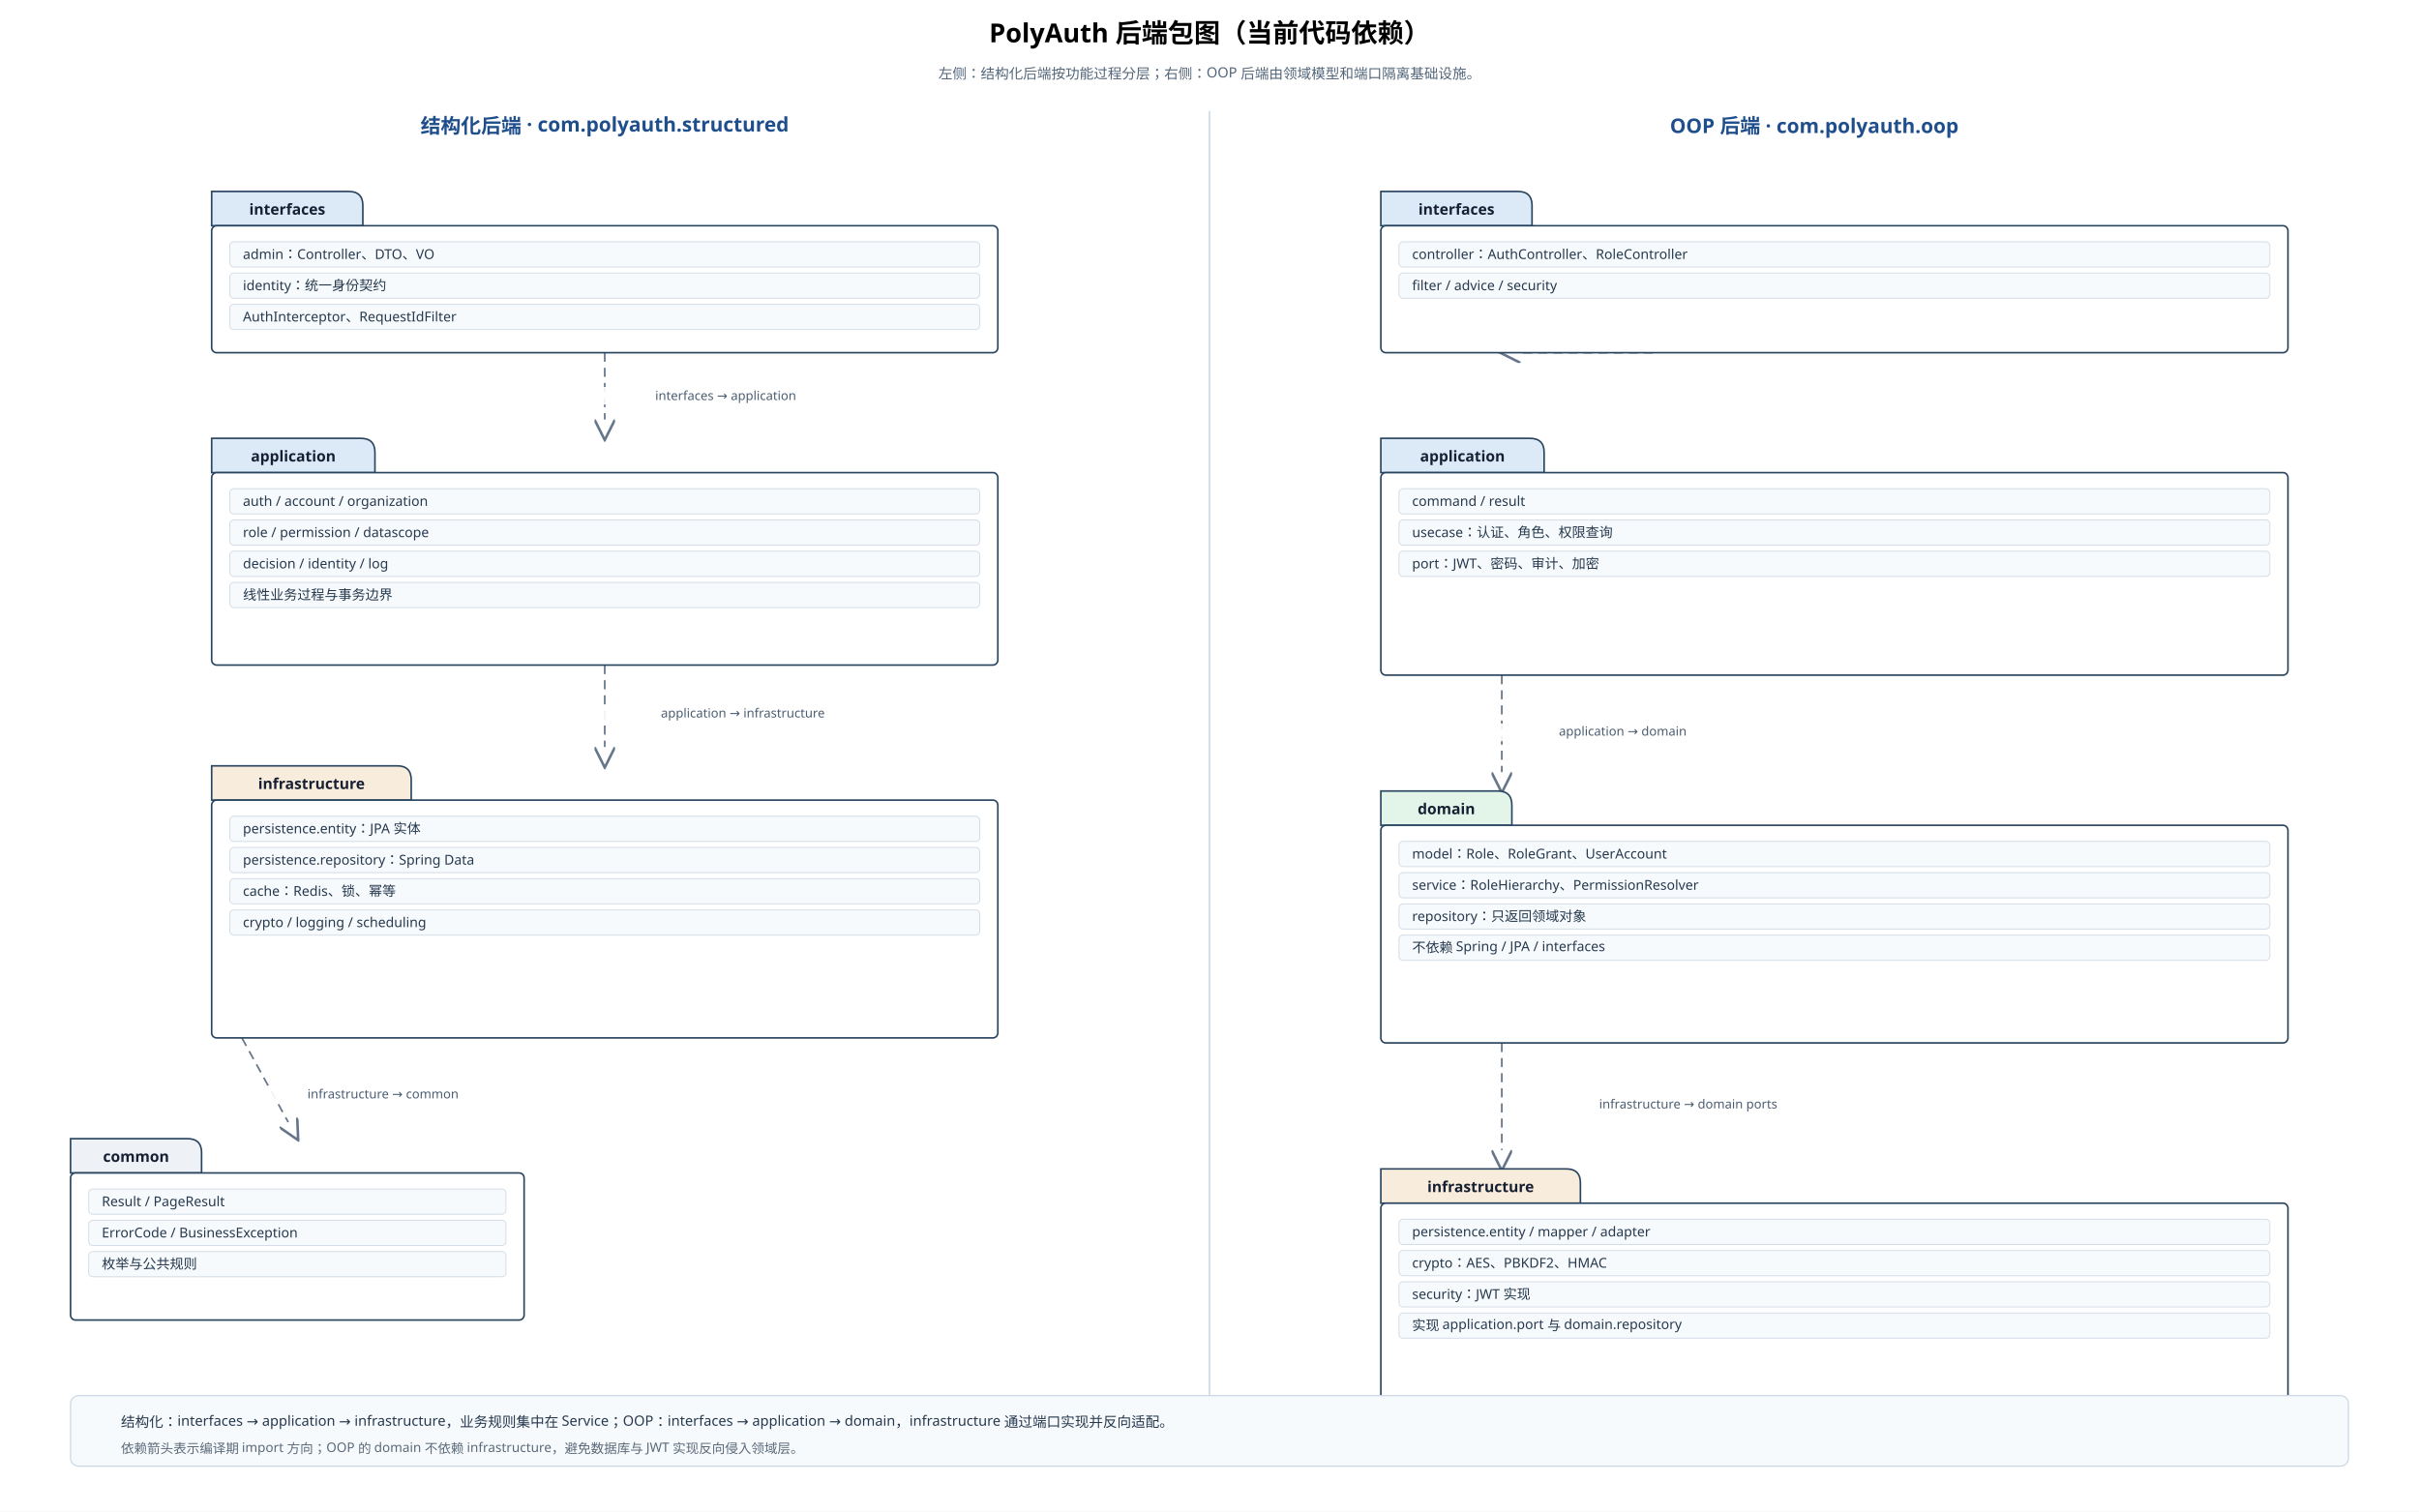
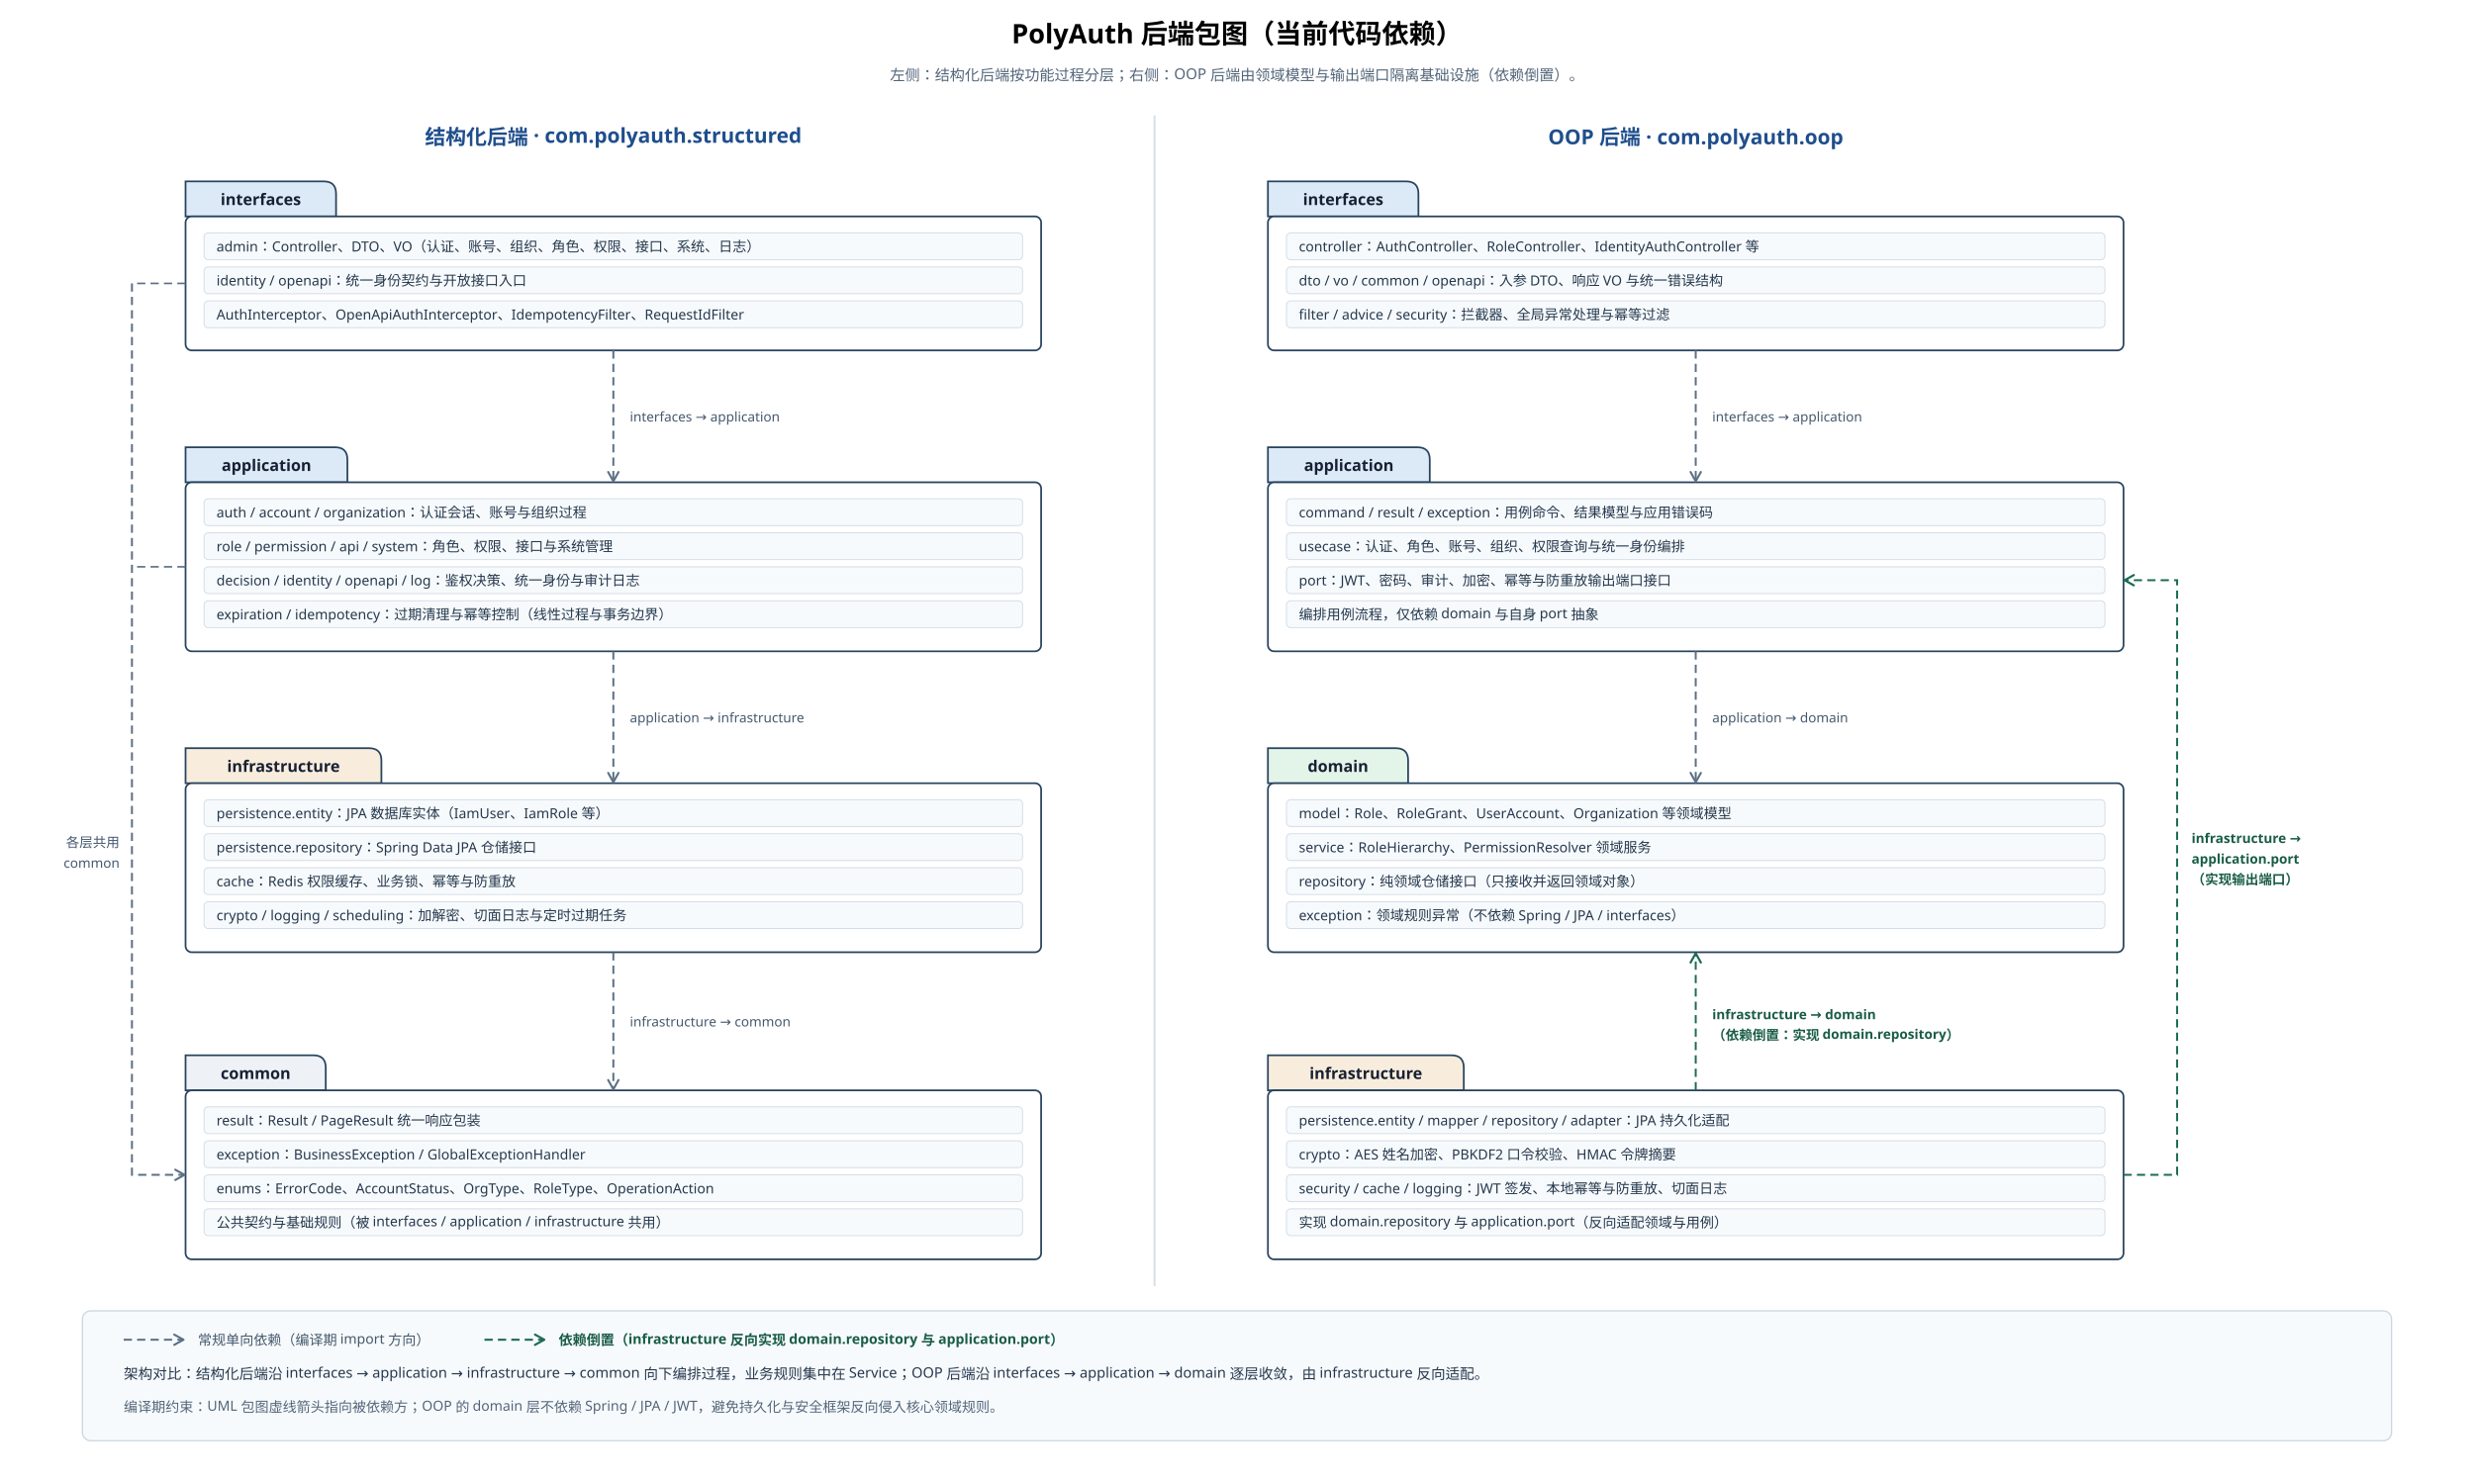
- <svg xmlns="http://www.w3.org/2000/svg" width="2400" height="1500" viewBox="0 0 2400 1500" font-family="PingFang SC,Microsoft YaHei,SimHei,sans-serif">
+ <svg xmlns="http://www.w3.org/2000/svg" width="2400" height="1440" viewBox="0 0 2400 1440" font-family="PingFang SC,Microsoft YaHei,SimHei,sans-serif">
  <defs>
    <marker id="arr" markerWidth="10" markerHeight="10" refX="8" refY="3" orient="auto" markerUnits="strokeWidth">
      <path d="M0,0 L8,3 L0,6 Z" fill="#333" />
    </marker>
    <marker id="arrb" markerWidth="10" markerHeight="10" refX="8" refY="3" orient="auto" markerUnits="strokeWidth">
      <path d="M0,0 L8,3 L0,6 Z" fill="#1f4e8c" />
    </marker>
  </defs>
-   <rect width="2400" height="1500" fill="#ffffff" />
+   <rect width="2400" height="1440" fill="#ffffff" />
  <text x="1200.0" y="42" text-anchor="middle" font-size="26" font-weight="bold">PolyAuth 后端包图（当前代码依赖）</text>
  <defs>
-     <marker id="package-arrow" markerWidth="13" markerHeight="12" refX="11" refY="6" orient="auto" markerUnits="strokeWidth">
-       <path d="M0,0 L12,6 L0,12" fill="#ffffff" stroke="#65768a" stroke-width="1.5" />
+     <marker id="package-arrow" markerWidth="14" markerHeight="14" refX="11" refY="7" orient="auto" markerUnits="userSpaceOnUse">
+       <path d="M2,2 L11,7 L2,12" fill="none" stroke="#5b6f86" stroke-width="2" stroke-linecap="round" stroke-linejoin="round" />
+     </marker>
+     <marker id="package-arrow-dip" markerWidth="14" markerHeight="14" refX="11" refY="7" orient="auto" markerUnits="userSpaceOnUse">
+       <path d="M2,2 L11,7 L2,12" fill="none" stroke="#1d6b52" stroke-width="2.1" stroke-linecap="round" stroke-linejoin="round" />
    </marker>
  </defs>
-   <text x="1200" y="78" text-anchor="middle" font-size="14" font-weight="normal" fill="#526579">左侧：结构化后端按功能过程分层；右侧：OOP 后端由领域模型和端口隔离基础设施。</text>
-   <line x1="1200" y1="110" x2="1200" y2="1430" stroke="#d7e0e9" stroke-width="2" />
-   <text x="600" y="132" text-anchor="middle" font-size="20" font-weight="bold" fill="#1f4e8c">结构化后端 · com.polyauth.structured</text>
-   <text x="1800" y="132" text-anchor="middle" font-size="20" font-weight="bold" fill="#1f4e8c">OOP 后端 · com.polyauth.oop</text>
-   <path d="M600,350 L600,435" fill="none" stroke="#65768a" stroke-width="1.7" stroke-dasharray="9,6" marker-end="url(#package-arrow)" />
-   <rect x="570" y="384" width="300" height="17.5" fill="#fff" opacity="0.9" />
-   <text x="720" y="397" text-anchor="middle" font-size="12.5" font-weight="normal" fill="#4a5c70">interfaces → application</text>
-   <path d="M600,660 L600,760" fill="none" stroke="#65768a" stroke-width="1.7" stroke-dasharray="9,6" marker-end="url(#package-arrow)" />
-   <rect x="562" y="700" width="349" height="17.5" fill="#fff" opacity="0.9" />
-   <text x="737" y="712" text-anchor="middle" font-size="12.5" font-weight="normal" fill="#4a5c70">application → infrastructure</text>
-   <path d="M240,1030 L295,1130" fill="none" stroke="#65768a" stroke-width="1.7" stroke-dasharray="9,6" marker-end="url(#package-arrow)" />
-   <rect x="236" y="1078" width="288" height="17.5" fill="#fff" opacity="0.9" />
-   <text x="380" y="1090" text-anchor="middle" font-size="12.5" font-weight="normal" fill="#4a5c70">infrastructure → common</text>
-   <path d="M1640,350 L1490,350" fill="none" stroke="#65768a" stroke-width="1.7" stroke-dasharray="9,6" marker-end="url(#package-arrow)" />
-   <rect x="1415" y="312" width="300" height="17.5" fill="#fff" opacity="0.9" />
-   <text x="1565" y="325" text-anchor="middle" font-size="12.5" font-weight="normal" fill="#4a5c70">interfaces → application</text>
-   <path d="M1490,670 L1490,785" fill="none" stroke="#65768a" stroke-width="1.7" stroke-dasharray="9,6" marker-end="url(#package-arrow)" />
-   <rect x="1484" y="718" width="251" height="17.5" fill="#fff" opacity="0.9" />
-   <text x="1610" y="730" text-anchor="middle" font-size="12.5" font-weight="normal" fill="#4a5c70">application → domain</text>
-   <path d="M1490,1035 L1490,1160" fill="none" stroke="#65768a" stroke-width="1.7" stroke-dasharray="9,6" marker-end="url(#package-arrow)" />
-   <rect x="1494" y="1088" width="361" height="17.5" fill="#fff" opacity="0.9" />
-   <text x="1675" y="1100" text-anchor="middle" font-size="12.5" font-weight="normal" fill="#4a5c70">infrastructure → domain ports</text>
-   <path d="M210,190 H346 Q360,190 360,204 V224 H210 Z" fill="#dceaf8" stroke="#29445f" stroke-width="1.6" />
-   <rect x="210" y="224" width="780" height="126" rx="5" fill="#ffffff" stroke="#29445f" stroke-width="1.6" />
-   <text x="285.0" y="213" text-anchor="middle" font-size="15" font-weight="bold" fill="#172033">interfaces</text>
-   <rect x="228" y="240" width="744" height="25" rx="4" fill="#f7fafc" stroke="#d5dee8" stroke-width="1" />
-   <text x="241" y="257" font-size="13.5" fill="#25384d">admin：Controller、DTO、VO</text>
-   <rect x="228" y="271" width="744" height="25" rx="4" fill="#f7fafc" stroke="#d5dee8" stroke-width="1" />
-   <text x="241" y="288" font-size="13.5" fill="#25384d">identity：统一身份契约</text>
-   <rect x="228" y="302" width="744" height="25" rx="4" fill="#f7fafc" stroke="#d5dee8" stroke-width="1" />
-   <text x="241" y="319" font-size="13.5" fill="#25384d">AuthInterceptor、RequestIdFilter</text>
-   <path d="M210,435 H358 Q372,435 372,449 V469 H210 Z" fill="#dceaf8" stroke="#29445f" stroke-width="1.6" />
-   <rect x="210" y="469" width="780" height="191" rx="5" fill="#ffffff" stroke="#29445f" stroke-width="1.6" />
-   <text x="291.0" y="458" text-anchor="middle" font-size="15" font-weight="bold" fill="#172033">application</text>
-   <rect x="228" y="485" width="744" height="25" rx="4" fill="#f7fafc" stroke="#d5dee8" stroke-width="1" />
-   <text x="241" y="502" font-size="13.5" fill="#25384d">auth / account / organization</text>
-   <rect x="228" y="516" width="744" height="25" rx="4" fill="#f7fafc" stroke="#d5dee8" stroke-width="1" />
-   <text x="241" y="533" font-size="13.5" fill="#25384d">role / permission / datascope</text>
-   <rect x="228" y="547" width="744" height="25" rx="4" fill="#f7fafc" stroke="#d5dee8" stroke-width="1" />
-   <text x="241" y="564" font-size="13.5" fill="#25384d">decision / identity / log</text>
-   <rect x="228" y="578" width="744" height="25" rx="4" fill="#f7fafc" stroke="#d5dee8" stroke-width="1" />
-   <text x="241" y="595" font-size="13.5" fill="#25384d">线性业务过程与事务边界</text>
-   <path d="M210,760 H394 Q408,760 408,774 V794 H210 Z" fill="#f8eddc" stroke="#29445f" stroke-width="1.6" />
-   <rect x="210" y="794" width="780" height="236" rx="5" fill="#ffffff" stroke="#29445f" stroke-width="1.6" />
-   <text x="309.0" y="783" text-anchor="middle" font-size="15" font-weight="bold" fill="#172033">infrastructure</text>
-   <rect x="228" y="810" width="744" height="25" rx="4" fill="#f7fafc" stroke="#d5dee8" stroke-width="1" />
-   <text x="241" y="827" font-size="13.5" fill="#25384d">persistence.entity：JPA 实体</text>
-   <rect x="228" y="841" width="744" height="25" rx="4" fill="#f7fafc" stroke="#d5dee8" stroke-width="1" />
-   <text x="241" y="858" font-size="13.5" fill="#25384d">persistence.repository：Spring Data</text>
-   <rect x="228" y="872" width="744" height="25" rx="4" fill="#f7fafc" stroke="#d5dee8" stroke-width="1" />
-   <text x="241" y="889" font-size="13.5" fill="#25384d">cache：Redis、锁、幂等</text>
-   <rect x="228" y="903" width="744" height="25" rx="4" fill="#f7fafc" stroke="#d5dee8" stroke-width="1" />
-   <text x="241" y="920" font-size="13.5" fill="#25384d">crypto / logging / scheduling</text>
-   <path d="M70,1130 H186 Q200,1130 200,1144 V1164 H70 Z" fill="#eef2f6" stroke="#29445f" stroke-width="1.6" />
-   <rect x="70" y="1164" width="450" height="146" rx="5" fill="#ffffff" stroke="#29445f" stroke-width="1.6" />
-   <text x="135.0" y="1153" text-anchor="middle" font-size="15" font-weight="bold" fill="#172033">common</text>
-   <rect x="88" y="1180" width="414" height="25" rx="4" fill="#f7fafc" stroke="#d5dee8" stroke-width="1" />
-   <text x="101" y="1197" font-size="13.5" fill="#25384d">Result / PageResult</text>
-   <rect x="88" y="1211" width="414" height="25" rx="4" fill="#f7fafc" stroke="#d5dee8" stroke-width="1" />
-   <text x="101" y="1228" font-size="13.5" fill="#25384d">ErrorCode / BusinessException</text>
-   <rect x="88" y="1242" width="414" height="25" rx="4" fill="#f7fafc" stroke="#d5dee8" stroke-width="1" />
-   <text x="101" y="1259" font-size="13.5" fill="#25384d">枚举与公共规则</text>
-   <path d="M1370,190 H1506 Q1520,190 1520,204 V224 H1370 Z" fill="#dceaf8" stroke="#29445f" stroke-width="1.6" />
-   <rect x="1370" y="224" width="900" height="126" rx="5" fill="#ffffff" stroke="#29445f" stroke-width="1.6" />
-   <text x="1445.0" y="213" text-anchor="middle" font-size="15" font-weight="bold" fill="#172033">interfaces</text>
-   <rect x="1388" y="240" width="864" height="25" rx="4" fill="#f7fafc" stroke="#d5dee8" stroke-width="1" />
-   <text x="1401" y="257" font-size="13.5" fill="#25384d">controller：AuthController、RoleController</text>
-   <rect x="1388" y="271" width="864" height="25" rx="4" fill="#f7fafc" stroke="#d5dee8" stroke-width="1" />
-   <text x="1401" y="288" font-size="13.5" fill="#25384d">filter / advice / security</text>
-   <path d="M1370,435 H1518 Q1532,435 1532,449 V469 H1370 Z" fill="#dceaf8" stroke="#29445f" stroke-width="1.6" />
-   <rect x="1370" y="469" width="900" height="201" rx="5" fill="#ffffff" stroke="#29445f" stroke-width="1.6" />
-   <text x="1451.0" y="458" text-anchor="middle" font-size="15" font-weight="bold" fill="#172033">application</text>
-   <rect x="1388" y="485" width="864" height="25" rx="4" fill="#f7fafc" stroke="#d5dee8" stroke-width="1" />
-   <text x="1401" y="502" font-size="13.5" fill="#25384d">command / result</text>
-   <rect x="1388" y="516" width="864" height="25" rx="4" fill="#f7fafc" stroke="#d5dee8" stroke-width="1" />
-   <text x="1401" y="533" font-size="13.5" fill="#25384d">usecase：认证、角色、权限查询</text>
-   <rect x="1388" y="547" width="864" height="25" rx="4" fill="#f7fafc" stroke="#d5dee8" stroke-width="1" />
-   <text x="1401" y="564" font-size="13.5" fill="#25384d">port：JWT、密码、审计、加密</text>
-   <path d="M1370,785 H1486 Q1500,785 1500,799 V819 H1370 Z" fill="#e3f4e8" stroke="#29445f" stroke-width="1.6" />
-   <rect x="1370" y="819" width="900" height="216" rx="5" fill="#ffffff" stroke="#29445f" stroke-width="1.6" />
-   <text x="1435.0" y="808" text-anchor="middle" font-size="15" font-weight="bold" fill="#172033">domain</text>
-   <rect x="1388" y="835" width="864" height="25" rx="4" fill="#f7fafc" stroke="#d5dee8" stroke-width="1" />
-   <text x="1401" y="852" font-size="13.5" fill="#25384d">model：Role、RoleGrant、UserAccount</text>
-   <rect x="1388" y="866" width="864" height="25" rx="4" fill="#f7fafc" stroke="#d5dee8" stroke-width="1" />
-   <text x="1401" y="883" font-size="13.5" fill="#25384d">service：RoleHierarchy、PermissionResolver</text>
-   <rect x="1388" y="897" width="864" height="25" rx="4" fill="#f7fafc" stroke="#d5dee8" stroke-width="1" />
-   <text x="1401" y="914" font-size="13.5" fill="#25384d">repository：只返回领域对象</text>
-   <rect x="1388" y="928" width="864" height="25" rx="4" fill="#f7fafc" stroke="#d5dee8" stroke-width="1" />
-   <text x="1401" y="945" font-size="13.5" fill="#25384d">不依赖 Spring / JPA / interfaces</text>
-   <path d="M1370,1160 H1554 Q1568,1160 1568,1174 V1194 H1370 Z" fill="#f8eddc" stroke="#29445f" stroke-width="1.6" />
-   <rect x="1370" y="1194" width="900" height="196" rx="5" fill="#ffffff" stroke="#29445f" stroke-width="1.6" />
-   <text x="1469.0" y="1183" text-anchor="middle" font-size="15" font-weight="bold" fill="#172033">infrastructure</text>
-   <rect x="1388" y="1210" width="864" height="25" rx="4" fill="#f7fafc" stroke="#d5dee8" stroke-width="1" />
-   <text x="1401" y="1227" font-size="13.5" fill="#25384d">persistence.entity / mapper / adapter</text>
-   <rect x="1388" y="1241" width="864" height="25" rx="4" fill="#f7fafc" stroke="#d5dee8" stroke-width="1" />
-   <text x="1401" y="1258" font-size="13.5" fill="#25384d">crypto：AES、PBKDF2、HMAC</text>
-   <rect x="1388" y="1272" width="864" height="25" rx="4" fill="#f7fafc" stroke="#d5dee8" stroke-width="1" />
-   <text x="1401" y="1289" font-size="13.5" fill="#25384d">security：JWT 实现</text>
-   <rect x="1388" y="1303" width="864" height="25" rx="4" fill="#f7fafc" stroke="#d5dee8" stroke-width="1" />
-   <text x="1401" y="1320" font-size="13.5" fill="#25384d">实现 application.port 与 domain.repository</text>
-   <rect x="70" y="1385" width="2260" height="70" rx="8" fill="#f7fafc" stroke="#cbd7e3" stroke-width="1.2" />
-   <text x="120" y="1416" text-anchor="start" font-size="14" font-weight="normal" fill="#25384d">结构化：interfaces → application → infrastructure，业务规则集中在 Service；OOP：interfaces → application → domain，infrastructure 通过端口实现并反向适配。</text>
-   <text x="120" y="1442" text-anchor="start" font-size="13" font-weight="normal" fill="#5a6979">依赖箭头表示编译期 import 方向；OOP 的 domain 不依赖 infrastructure，避免数据库与 JWT 实现反向侵入领域层。</text>
+   <text x="1200.0" y="78" text-anchor="middle" font-size="14.5" font-weight="normal" fill="#526579">左侧：结构化后端按功能过程分层；右侧：OOP 后端由领域模型与输出端口隔离基础设施（依赖倒置）。</text>
+   <line x1="1120" y1="112" x2="1120" y2="1248" stroke="#d7e0e9" stroke-width="2" />
+   <text x="595" y="140" text-anchor="middle" font-size="20" font-weight="bold" fill="#1f4e8c">结构化后端 · com.polyauth.structured</text>
+   <text x="1645" y="140" text-anchor="middle" font-size="20" font-weight="bold" fill="#1f4e8c">OOP 后端 · com.polyauth.oop</text>
+   <path d="M180,176 H314 Q326,176 326,188 V210 H180 Z" fill="#dceaf8" stroke="#29445f" stroke-width="1.7" />
+   <rect x="180" y="210" width="830" height="130" rx="6" fill="#ffffff" stroke="#29445f" stroke-width="1.7" />
+   <text x="253.0" y="199" text-anchor="middle" font-size="15.5" font-weight="bold" fill="#172033">interfaces</text>
+   <rect x="198" y="226" width="794" height="26" rx="4" fill="#f7fafc" stroke="#d5dee8" stroke-width="1" />
+   <text x="210" y="244" font-size="13.5" fill="#25384d">admin：Controller、DTO、VO（认证、账号、组织、角色、权限、接口、系统、日志）</text>
+   <rect x="198" y="259" width="794" height="26" rx="4" fill="#f7fafc" stroke="#d5dee8" stroke-width="1" />
+   <text x="210" y="277" font-size="13.5" fill="#25384d">identity / openapi：统一身份契约与开放接口入口</text>
+   <rect x="198" y="292" width="794" height="26" rx="4" fill="#f7fafc" stroke="#d5dee8" stroke-width="1" />
+   <text x="210" y="310" font-size="13.5" fill="#25384d">AuthInterceptor、OpenApiAuthInterceptor、IdempotencyFilter、RequestIdFilter</text>
+   <path d="M180,434 H325 Q337,434 337,446 V468 H180 Z" fill="#dceaf8" stroke="#29445f" stroke-width="1.7" />
+   <rect x="180" y="468" width="830" height="164" rx="6" fill="#ffffff" stroke="#29445f" stroke-width="1.7" />
+   <text x="258.5" y="457" text-anchor="middle" font-size="15.5" font-weight="bold" fill="#172033">application</text>
+   <rect x="198" y="484" width="794" height="26" rx="4" fill="#f7fafc" stroke="#d5dee8" stroke-width="1" />
+   <text x="210" y="502" font-size="13.5" fill="#25384d">auth / account / organization：认证会话、账号与组织过程</text>
+   <rect x="198" y="517" width="794" height="26" rx="4" fill="#f7fafc" stroke="#d5dee8" stroke-width="1" />
+   <text x="210" y="535" font-size="13.5" fill="#25384d">role / permission / api / system：角色、权限、接口与系统管理</text>
+   <rect x="198" y="550" width="794" height="26" rx="4" fill="#f7fafc" stroke="#d5dee8" stroke-width="1" />
+   <text x="210" y="568" font-size="13.5" fill="#25384d">decision / identity / openapi / log：鉴权决策、统一身份与审计日志</text>
+   <rect x="198" y="583" width="794" height="26" rx="4" fill="#f7fafc" stroke="#d5dee8" stroke-width="1" />
+   <text x="210" y="601" font-size="13.5" fill="#25384d">expiration / idempotency：过期清理与幂等控制（线性过程与事务边界）</text>
+   <path d="M180,726 H358 Q370,726 370,738 V760 H180 Z" fill="#f8eddc" stroke="#29445f" stroke-width="1.7" />
+   <rect x="180" y="760" width="830" height="164" rx="6" fill="#ffffff" stroke="#29445f" stroke-width="1.7" />
+   <text x="275.0" y="749" text-anchor="middle" font-size="15.5" font-weight="bold" fill="#172033">infrastructure</text>
+   <rect x="198" y="776" width="794" height="26" rx="4" fill="#f7fafc" stroke="#d5dee8" stroke-width="1" />
+   <text x="210" y="794" font-size="13.5" fill="#25384d">persistence.entity：JPA 数据库实体（IamUser、IamRole 等）</text>
+   <rect x="198" y="809" width="794" height="26" rx="4" fill="#f7fafc" stroke="#d5dee8" stroke-width="1" />
+   <text x="210" y="827" font-size="13.5" fill="#25384d">persistence.repository：Spring Data JPA 仓储接口</text>
+   <rect x="198" y="842" width="794" height="26" rx="4" fill="#f7fafc" stroke="#d5dee8" stroke-width="1" />
+   <text x="210" y="860" font-size="13.5" fill="#25384d">cache：Redis 权限缓存、业务锁、幂等与防重放</text>
+   <rect x="198" y="875" width="794" height="26" rx="4" fill="#f7fafc" stroke="#d5dee8" stroke-width="1" />
+   <text x="210" y="893" font-size="13.5" fill="#25384d">crypto / logging / scheduling：加解密、切面日志与定时过期任务</text>
+   <path d="M180,1024 H304 Q316,1024 316,1036 V1058 H180 Z" fill="#eef2f6" stroke="#29445f" stroke-width="1.7" />
+   <rect x="180" y="1058" width="830" height="164" rx="6" fill="#ffffff" stroke="#29445f" stroke-width="1.7" />
+   <text x="248.0" y="1047" text-anchor="middle" font-size="15.5" font-weight="bold" fill="#172033">common</text>
+   <rect x="198" y="1074" width="794" height="26" rx="4" fill="#f7fafc" stroke="#d5dee8" stroke-width="1" />
+   <text x="210" y="1092" font-size="13.5" fill="#25384d">result：Result / PageResult 统一响应包装</text>
+   <rect x="198" y="1107" width="794" height="26" rx="4" fill="#f7fafc" stroke="#d5dee8" stroke-width="1" />
+   <text x="210" y="1125" font-size="13.5" fill="#25384d">exception：BusinessException / GlobalExceptionHandler</text>
+   <rect x="198" y="1140" width="794" height="26" rx="4" fill="#f7fafc" stroke="#d5dee8" stroke-width="1" />
+   <text x="210" y="1158" font-size="13.5" fill="#25384d">enums：ErrorCode、AccountStatus、OrgType、RoleType、OperationAction</text>
+   <rect x="198" y="1173" width="794" height="26" rx="4" fill="#f7fafc" stroke="#d5dee8" stroke-width="1" />
+   <text x="210" y="1191" font-size="13.5" fill="#25384d">公共契约与基础规则（被 interfaces / application / infrastructure 共用）</text>
+   <path d="M1230,176 H1364 Q1376,176 1376,188 V210 H1230 Z" fill="#dceaf8" stroke="#29445f" stroke-width="1.7" />
+   <rect x="1230" y="210" width="830" height="130" rx="6" fill="#ffffff" stroke="#29445f" stroke-width="1.7" />
+   <text x="1303.0" y="199" text-anchor="middle" font-size="15.5" font-weight="bold" fill="#172033">interfaces</text>
+   <rect x="1248" y="226" width="794" height="26" rx="4" fill="#f7fafc" stroke="#d5dee8" stroke-width="1" />
+   <text x="1260" y="244" font-size="13.5" fill="#25384d">controller：AuthController、RoleController、IdentityAuthController 等</text>
+   <rect x="1248" y="259" width="794" height="26" rx="4" fill="#f7fafc" stroke="#d5dee8" stroke-width="1" />
+   <text x="1260" y="277" font-size="13.5" fill="#25384d">dto / vo / common / openapi：入参 DTO、响应 VO 与统一错误结构</text>
+   <rect x="1248" y="292" width="794" height="26" rx="4" fill="#f7fafc" stroke="#d5dee8" stroke-width="1" />
+   <text x="1260" y="310" font-size="13.5" fill="#25384d">filter / advice / security：拦截器、全局异常处理与幂等过滤</text>
+   <path d="M1230,434 H1375 Q1387,434 1387,446 V468 H1230 Z" fill="#dceaf8" stroke="#29445f" stroke-width="1.7" />
+   <rect x="1230" y="468" width="830" height="164" rx="6" fill="#ffffff" stroke="#29445f" stroke-width="1.7" />
+   <text x="1308.5" y="457" text-anchor="middle" font-size="15.5" font-weight="bold" fill="#172033">application</text>
+   <rect x="1248" y="484" width="794" height="26" rx="4" fill="#f7fafc" stroke="#d5dee8" stroke-width="1" />
+   <text x="1260" y="502" font-size="13.5" fill="#25384d">command / result / exception：用例命令、结果模型与应用错误码</text>
+   <rect x="1248" y="517" width="794" height="26" rx="4" fill="#f7fafc" stroke="#d5dee8" stroke-width="1" />
+   <text x="1260" y="535" font-size="13.5" fill="#25384d">usecase：认证、角色、账号、组织、权限查询与统一身份编排</text>
+   <rect x="1248" y="550" width="794" height="26" rx="4" fill="#f7fafc" stroke="#d5dee8" stroke-width="1" />
+   <text x="1260" y="568" font-size="13.5" fill="#25384d">port：JWT、密码、审计、加密、幂等与防重放输出端口接口</text>
+   <rect x="1248" y="583" width="794" height="26" rx="4" fill="#f7fafc" stroke="#d5dee8" stroke-width="1" />
+   <text x="1260" y="601" font-size="13.5" fill="#25384d">编排用例流程，仅依赖 domain 与自身 port 抽象</text>
+   <path d="M1230,726 H1354 Q1366,726 1366,738 V760 H1230 Z" fill="#e3f4e8" stroke="#29445f" stroke-width="1.7" />
+   <rect x="1230" y="760" width="830" height="164" rx="6" fill="#ffffff" stroke="#29445f" stroke-width="1.7" />
+   <text x="1298.0" y="749" text-anchor="middle" font-size="15.5" font-weight="bold" fill="#172033">domain</text>
+   <rect x="1248" y="776" width="794" height="26" rx="4" fill="#f7fafc" stroke="#d5dee8" stroke-width="1" />
+   <text x="1260" y="794" font-size="13.5" fill="#25384d">model：Role、RoleGrant、UserAccount、Organization 等领域模型</text>
+   <rect x="1248" y="809" width="794" height="26" rx="4" fill="#f7fafc" stroke="#d5dee8" stroke-width="1" />
+   <text x="1260" y="827" font-size="13.5" fill="#25384d">service：RoleHierarchy、PermissionResolver 领域服务</text>
+   <rect x="1248" y="842" width="794" height="26" rx="4" fill="#f7fafc" stroke="#d5dee8" stroke-width="1" />
+   <text x="1260" y="860" font-size="13.5" fill="#25384d">repository：纯领域仓储接口（只接收并返回领域对象）</text>
+   <rect x="1248" y="875" width="794" height="26" rx="4" fill="#f7fafc" stroke="#d5dee8" stroke-width="1" />
+   <text x="1260" y="893" font-size="13.5" fill="#25384d">exception：领域规则异常（不依赖 Spring / JPA / interfaces）</text>
+   <path d="M1230,1024 H1408 Q1420,1024 1420,1036 V1058 H1230 Z" fill="#f8eddc" stroke="#29445f" stroke-width="1.7" />
+   <rect x="1230" y="1058" width="830" height="164" rx="6" fill="#ffffff" stroke="#29445f" stroke-width="1.7" />
+   <text x="1325.0" y="1047" text-anchor="middle" font-size="15.5" font-weight="bold" fill="#172033">infrastructure</text>
+   <rect x="1248" y="1074" width="794" height="26" rx="4" fill="#f7fafc" stroke="#d5dee8" stroke-width="1" />
+   <text x="1260" y="1092" font-size="13.5" fill="#25384d">persistence.entity / mapper / repository / adapter：JPA 持久化适配</text>
+   <rect x="1248" y="1107" width="794" height="26" rx="4" fill="#f7fafc" stroke="#d5dee8" stroke-width="1" />
+   <text x="1260" y="1125" font-size="13.5" fill="#25384d">crypto：AES 姓名加密、PBKDF2 口令校验、HMAC 令牌摘要</text>
+   <rect x="1248" y="1140" width="794" height="26" rx="4" fill="#f7fafc" stroke="#d5dee8" stroke-width="1" />
+   <text x="1260" y="1158" font-size="13.5" fill="#25384d">security / cache / logging：JWT 签发、本地幂等与防重放、切面日志</text>
+   <rect x="1248" y="1173" width="794" height="26" rx="4" fill="#f7fafc" stroke="#d5dee8" stroke-width="1" />
+   <text x="1260" y="1191" font-size="13.5" fill="#25384d">实现 domain.repository 与 application.port（反向适配领域与用例）</text>
+   <path d="M595,340 L595,467" fill="none" stroke="#5b6f86" stroke-width="1.9" stroke-dasharray="8,5" marker-end="url(#package-arrow)" />
+   <text x="611" y="409" text-anchor="start" font-size="13" font-weight="normal" fill="#45586d">interfaces → application</text>
+   <path d="M595,632 L595,759" fill="none" stroke="#5b6f86" stroke-width="1.9" stroke-dasharray="8,5" marker-end="url(#package-arrow)" />
+   <text x="611" y="701" text-anchor="start" font-size="13" font-weight="normal" fill="#45586d">application → infrastructure</text>
+   <path d="M595,924 L595,1057" fill="none" stroke="#5b6f86" stroke-width="1.9" stroke-dasharray="8,5" marker-end="url(#package-arrow)" />
+   <text x="611" y="996" text-anchor="start" font-size="13" font-weight="normal" fill="#45586d">infrastructure → common</text>
+   <path d="M180,275 H128 M180,550 H128" fill="none" stroke="#5b6f86" stroke-width="1.6" stroke-dasharray="8,5" />
+   <path d="M128,275 L128,1140 L179,1140" fill="none" stroke="#5b6f86" stroke-width="1.9" stroke-dasharray="8,5" marker-end="url(#package-arrow)" />
+   <text x="116" y="822" text-anchor="end" font-size="13" font-weight="normal" fill="#45586d">各层共用</text>
+   <text x="116" y="842" text-anchor="end" font-size="13" font-weight="normal" fill="#45586d">common</text>
+   <path d="M1645,340 L1645,467" fill="none" stroke="#5b6f86" stroke-width="1.9" stroke-dasharray="8,5" marker-end="url(#package-arrow)" />
+   <text x="1661" y="409" text-anchor="start" font-size="13" font-weight="normal" fill="#45586d">interfaces → application</text>
+   <path d="M1645,632 L1645,759" fill="none" stroke="#5b6f86" stroke-width="1.9" stroke-dasharray="8,5" marker-end="url(#package-arrow)" />
+   <text x="1661" y="701" text-anchor="start" font-size="13" font-weight="normal" fill="#45586d">application → domain</text>
+   <path d="M1645,1058 L1645,925" fill="none" stroke="#1d6b52" stroke-width="1.9" stroke-dasharray="8,5" marker-end="url(#package-arrow-dip)" />
+   <text x="1661" y="989" text-anchor="start" font-size="13" font-weight="bold" fill="#195c46">infrastructure → domain</text>
+   <text x="1661" y="1009" text-anchor="start" font-size="13" font-weight="bold" fill="#195c46">（依赖倒置：实现 domain.repository）</text>
+   <path d="M2060,1140 L2112,1140 L2112,563 L2061,563" fill="none" stroke="#1d6b52" stroke-width="1.9" stroke-dasharray="8,5" marker-end="url(#package-arrow-dip)" />
+   <text x="2126" y="818" text-anchor="start" font-size="13" font-weight="bold" fill="#195c46">infrastructure →</text>
+   <text x="2126" y="838" text-anchor="start" font-size="13" font-weight="bold" fill="#195c46">application.port</text>
+   <text x="2126" y="858" text-anchor="start" font-size="13" font-weight="bold" fill="#195c46">（实现输出端口）</text>
+   <rect x="80" y="1272" width="2240" height="126" rx="8" fill="#f7fafc" stroke="#cbd7e3" stroke-width="1.3" />
+   <line x1="120" y1="1300" x2="178" y2="1300" stroke="#5b6f86" stroke-width="1.9" stroke-dasharray="8,5" marker-end="url(#package-arrow)" />
+   <text x="192" y="1305" text-anchor="start" font-size="13.5" font-weight="normal" fill="#45586d">常规单向依赖（编译期 import 方向）</text>
+   <line x1="470" y1="1300" x2="528" y2="1300" stroke="#1d6b52" stroke-width="2" stroke-dasharray="8,5" marker-end="url(#package-arrow-dip)" />
+   <text x="542" y="1305" text-anchor="start" font-size="13.5" font-weight="bold" fill="#195c46">依赖倒置（infrastructure 反向实现 domain.repository 与 application.port）</text>
+   <text x="120" y="1338" text-anchor="start" font-size="14" font-weight="normal" fill="#25384d">架构对比：结构化后端沿 interfaces → application → infrastructure → common 向下编排过程，业务规则集中在 Service；OOP 后端沿 interfaces → application → domain 逐层收敛，由 infrastructure 反向适配。</text>
+   <text x="120" y="1370" text-anchor="start" font-size="13.5" font-weight="normal" fill="#526579">编译期约束：UML 包图虚线箭头指向被依赖方；OOP 的 domain 层不依赖 Spring / JPA / JWT，避免持久化与安全框架反向侵入核心领域规则。</text>
</svg>
